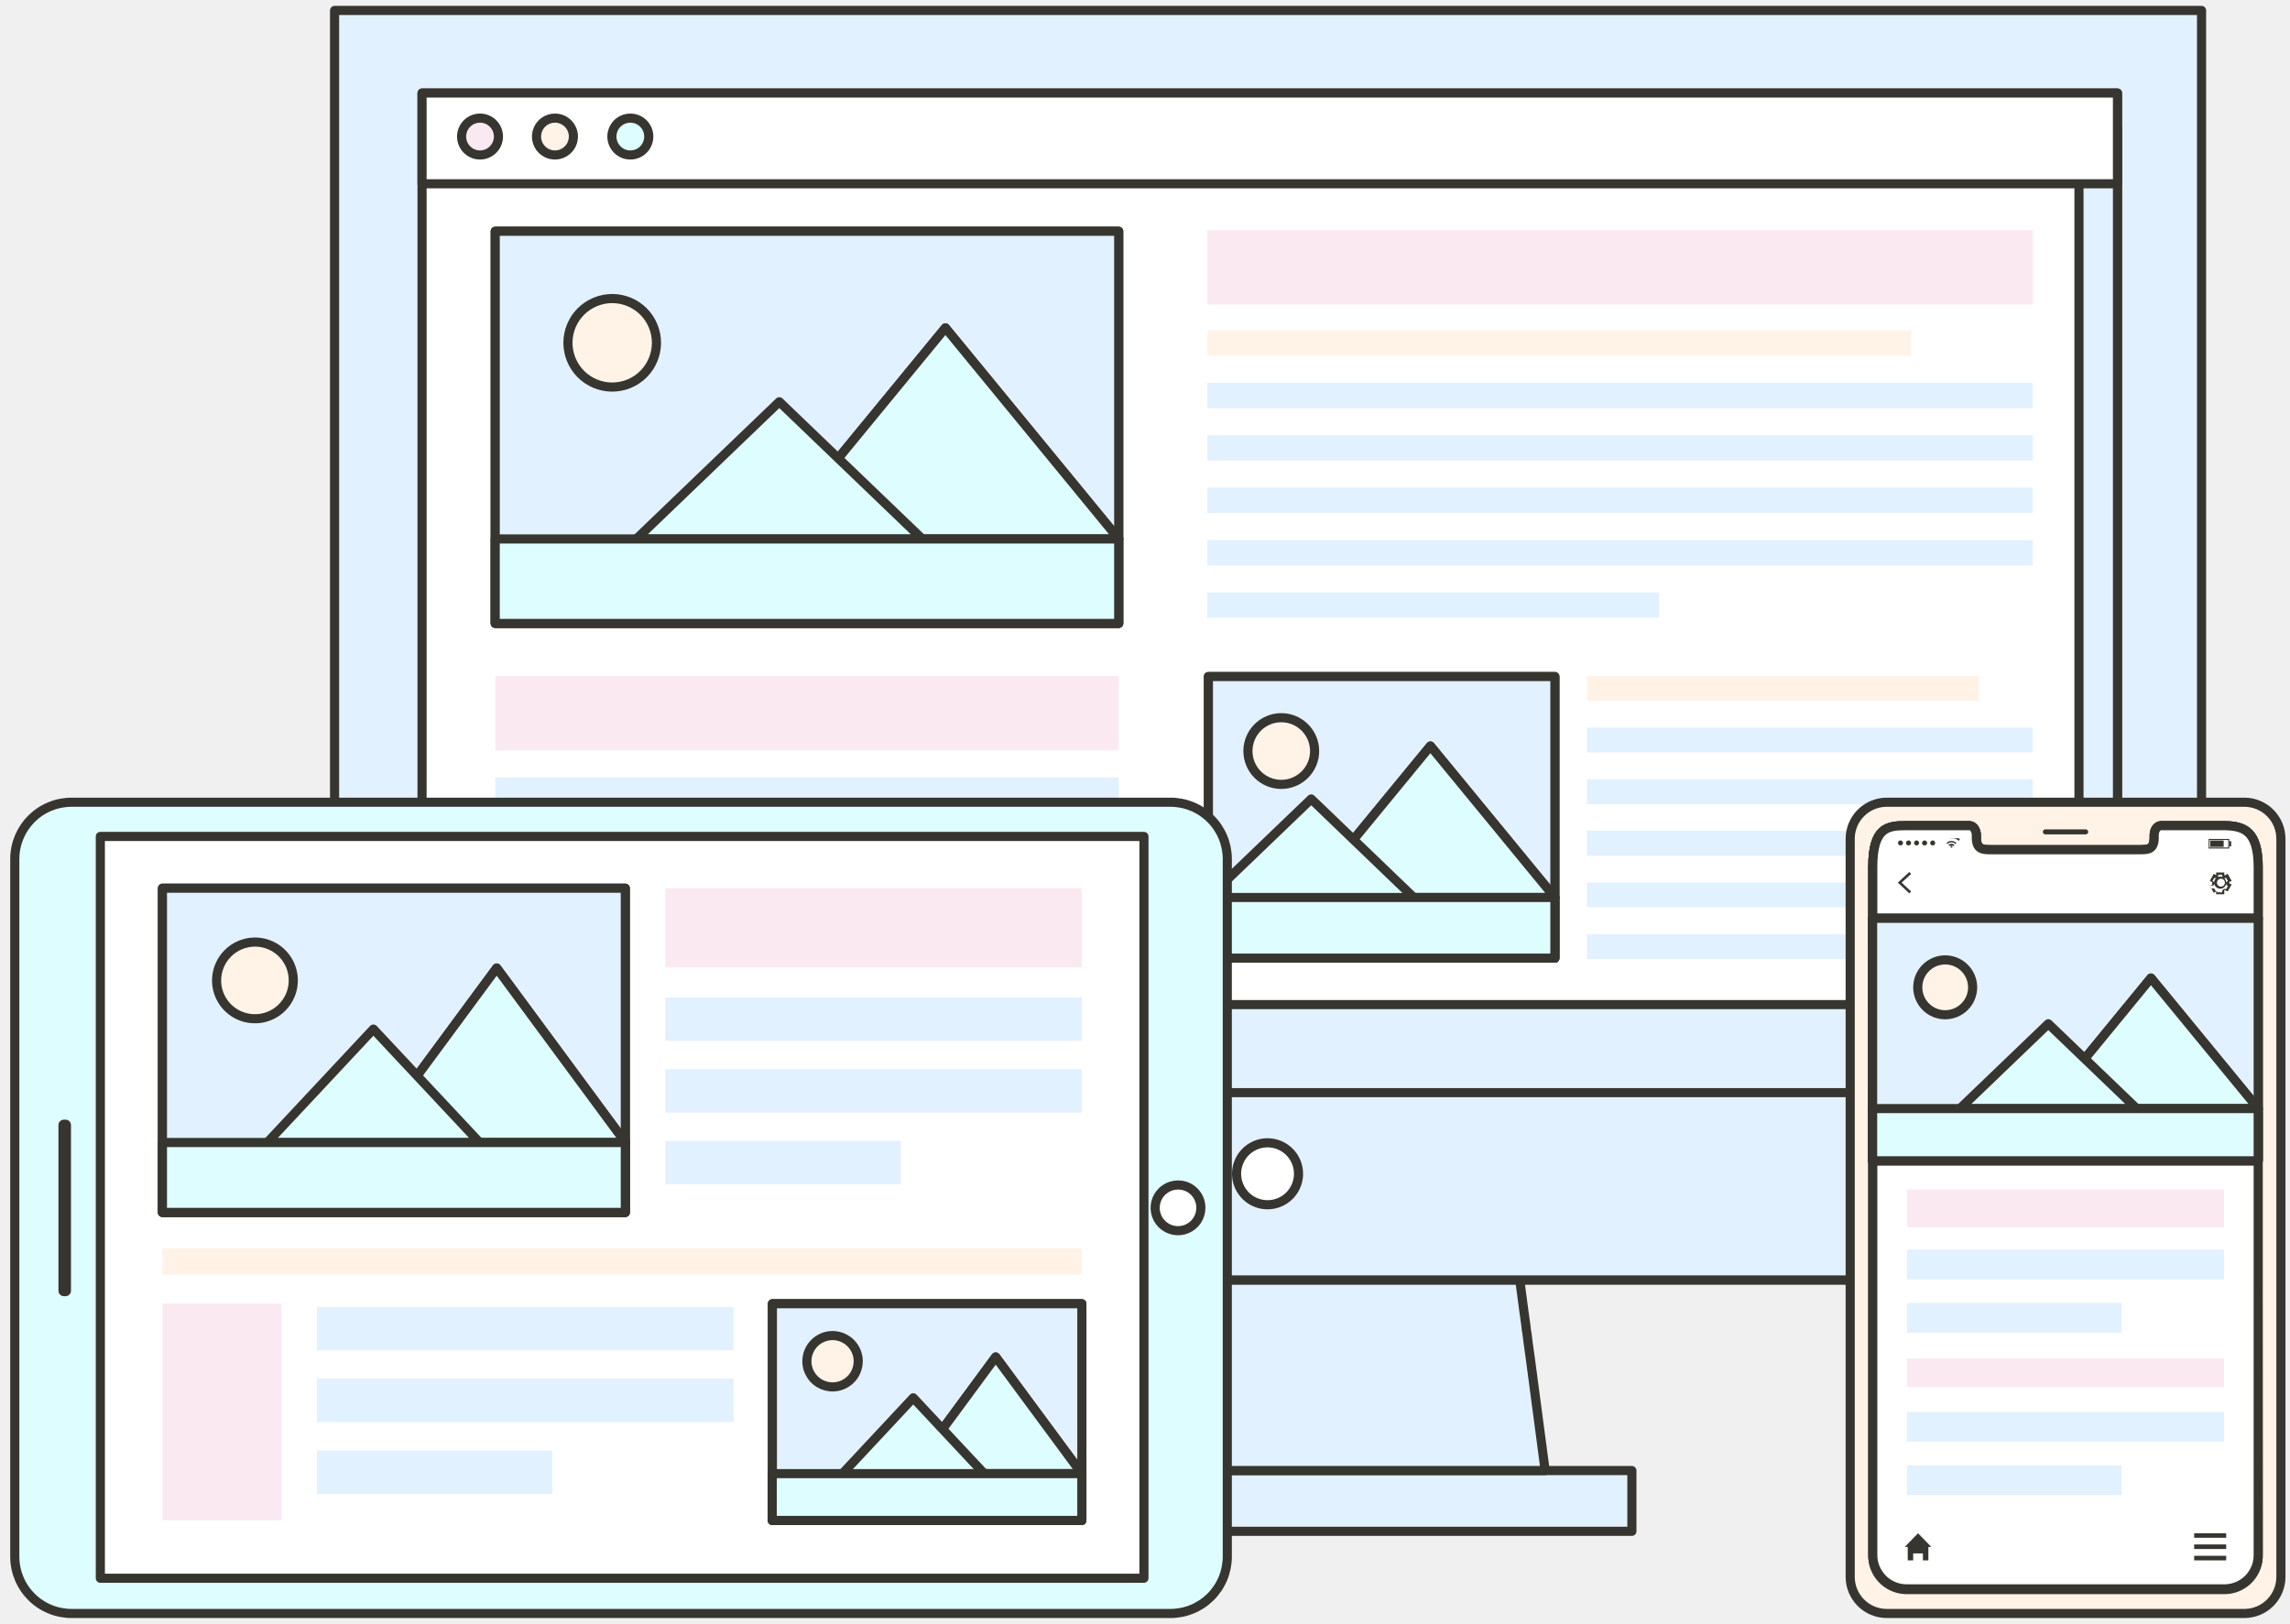
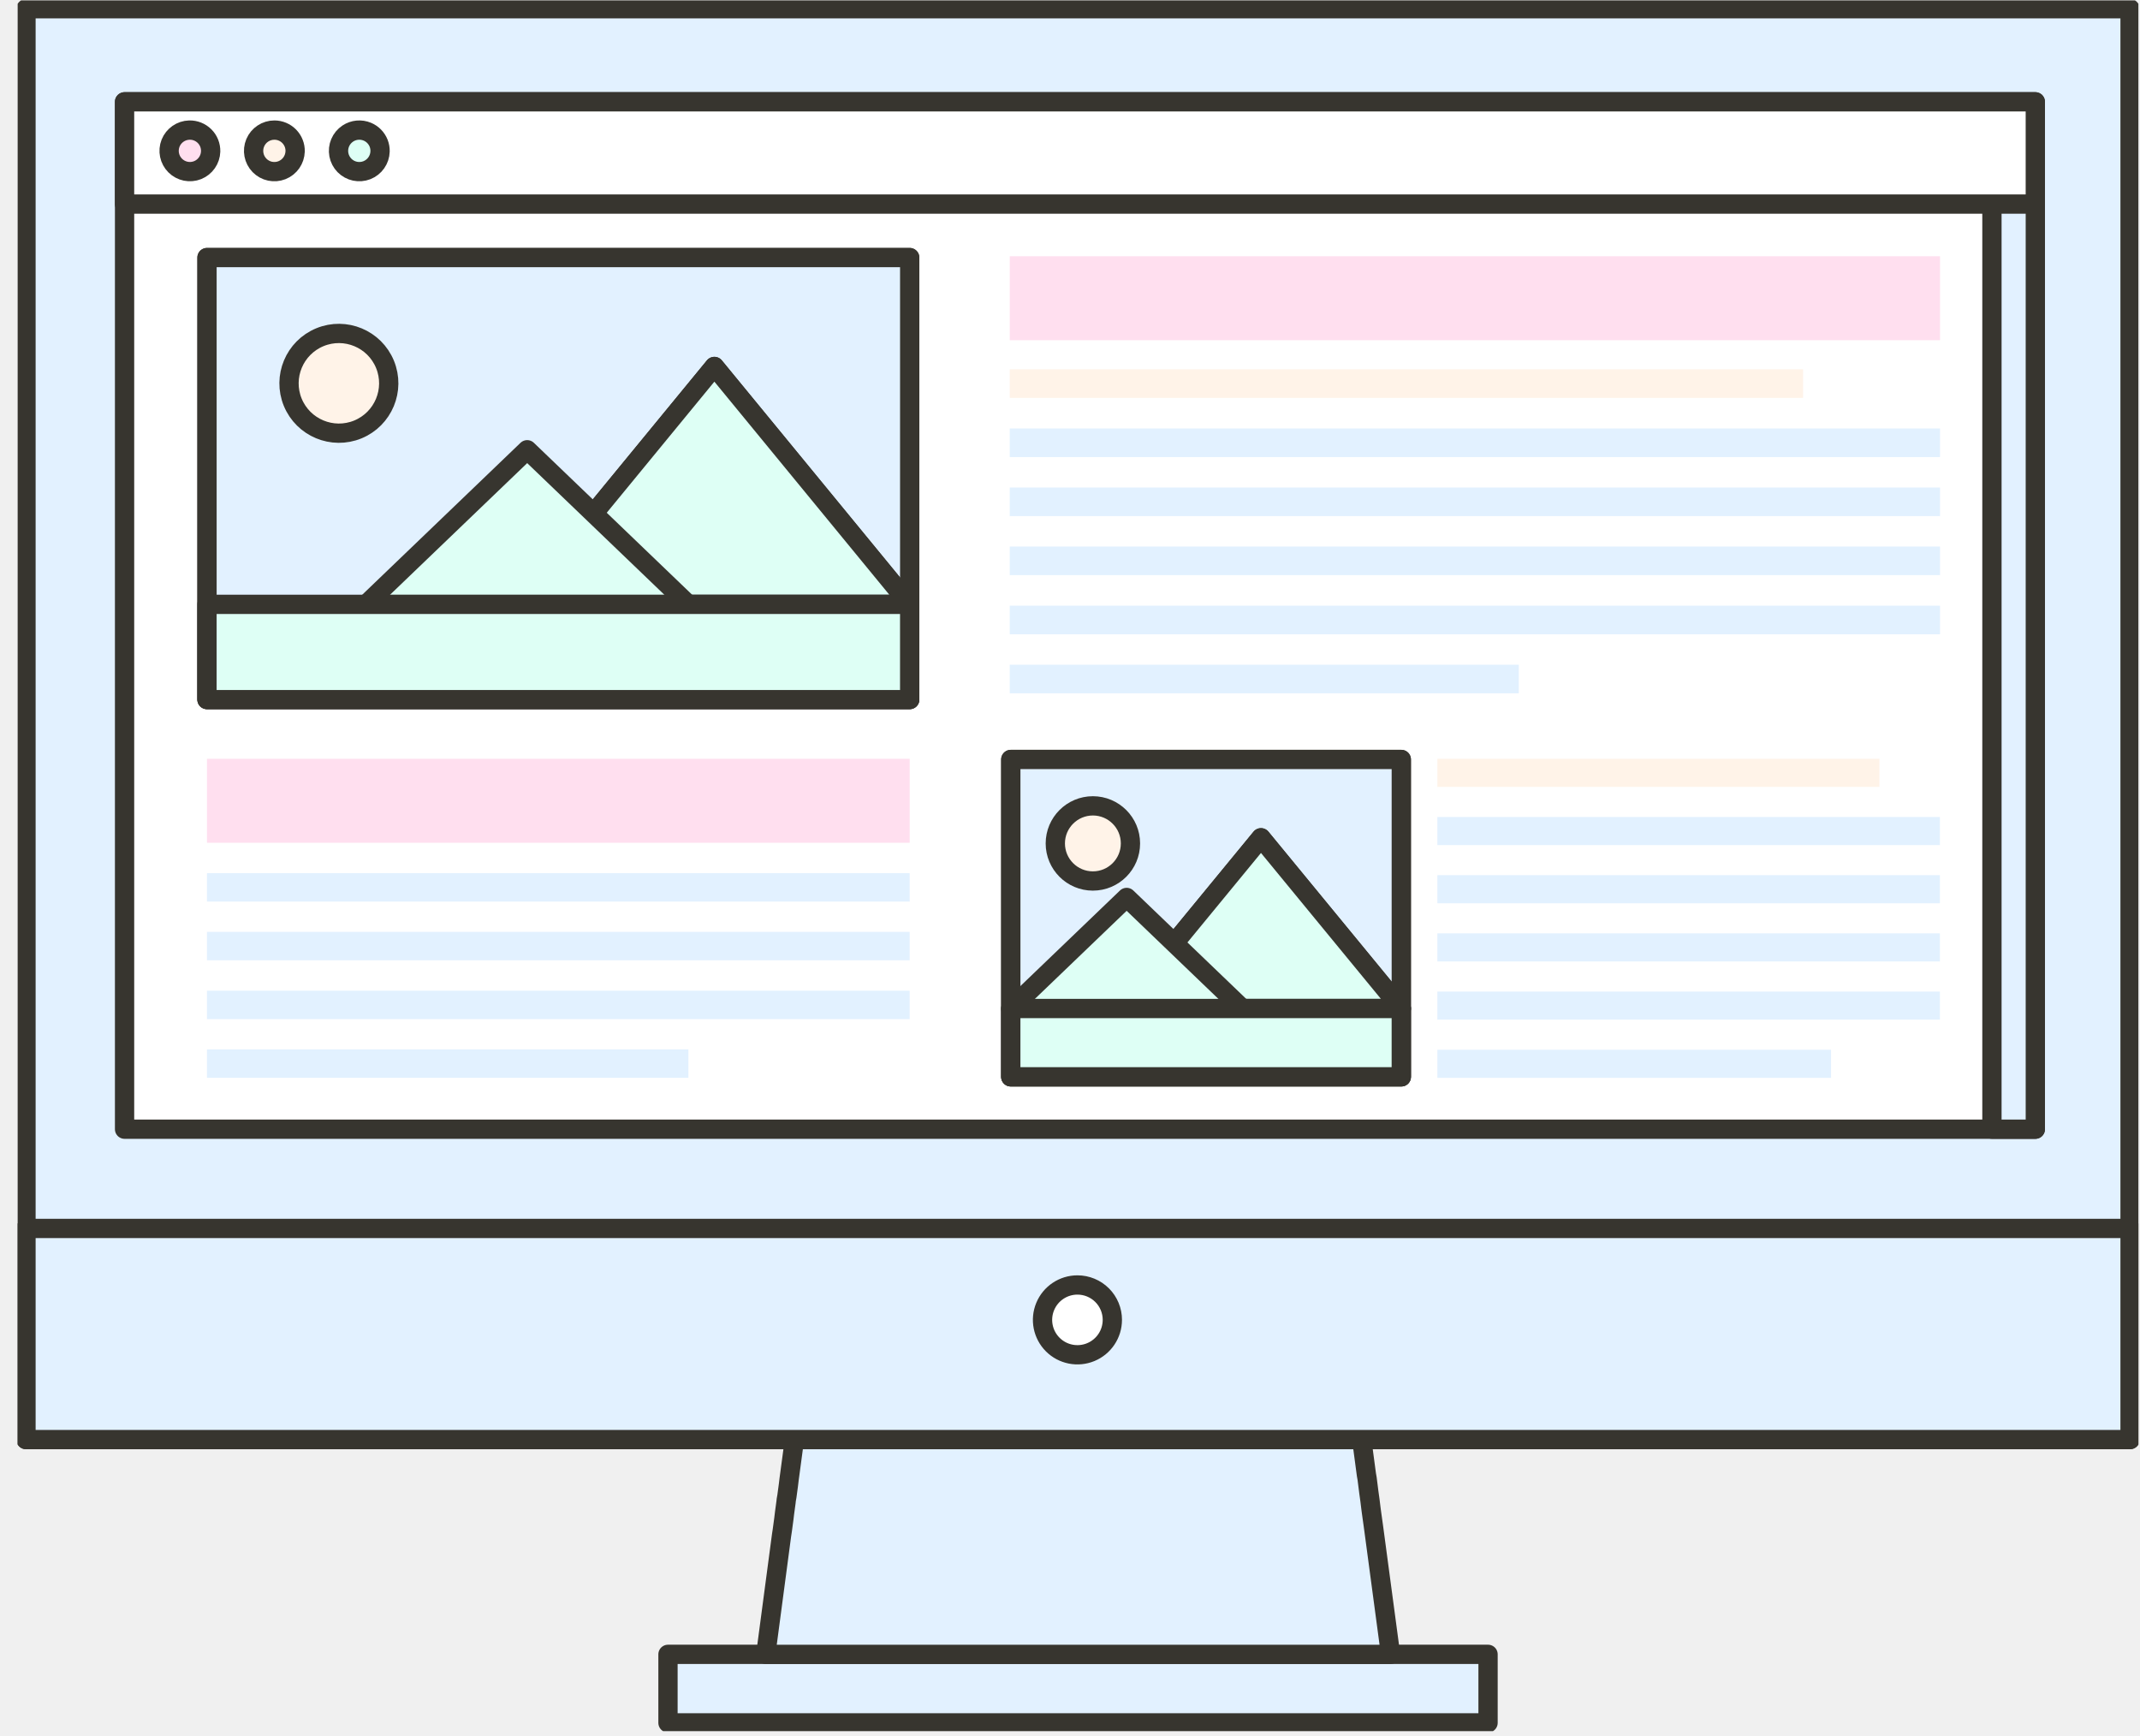
- <svg xmlns="http://www.w3.org/2000/svg" xmlns:xlink="http://www.w3.org/1999/xlink" width="251" height="178" fill="none">
-   <style>.B{stroke:#37352f}.C{stroke-linejoin:round}.D{fill:#fbe9f2}.E{fill:#e2f1ff}.F{fill:#fff3e8}.G{fill:#fff}.H{fill:#37352f}.I{fill:#defdff}</style>
+ <svg xmlns="http://www.w3.org/2000/svg" width="111" height="90" fill="none">
+   <style>.B{stroke:#37352f}.C{stroke-linejoin:round}.D{fill:#e2f1ff}.E{fill:#ffdfef}.F{fill:#fff3e8}.G{fill:#defff5}</style>
  <g clip-path="url(#A)">
-     <g class="B C E">
-       <path d="M178.866 161.188H99.111v6.662h79.755v-6.662z" />
-       <path d="M169.36 161.188h-60.757l1.552-11.576.08-.533.13-1.083.081-.55.145-1.083.016-.178.049-.372.145-1.083.081-.55 1.083-8.084h54.049l1.018 7.631.049.356.178 1.277.032.356.081.469.097.792.048.372.178 1.277.049.356 1.616 12.206z" />
-       <path d="M241.306 1.145H36.672V140.3h204.634V1.145z" />
-       <path d="M241.306 119.767H36.672V140.3h204.634v-20.533z" />
+     <g class="B C D">
+       <path d="M77.184 85.808H34.648v3.553h42.536v-3.553z" />
+       <path d="M72.123 85.809H39.719l.819-6.174.043-.285.078-.578.035-.293.078-.578.009-.095.035-.198.078-.578.035-.293.578-4.311h28.826l.543 4.07.034.19.086.681.026.19.035.25.052.422.026.198.095.681.026.19.871 6.51z" />
+       <path d="M110.485.452H1.348v74.216h109.137V.452z" />
+       <path d="M110.485 63.717H1.348v10.951h109.137V63.717z" />
    </g>
-     <path d="M142.328 128.659c0 .672-.2 1.328-.573 1.886a3.39 3.39 0 0 1-1.523 1.251c-.621.257-1.303.324-1.962.193a3.39 3.39 0 0 1-1.738-.929c-.475-.475-.799-1.08-.93-1.739s-.063-1.341.194-1.961.692-1.151 1.25-1.524 1.215-.572 1.886-.572a3.4 3.4 0 0 1 2.401.994c.637.637.995 1.501.995 2.401z" class="B C G" />
-     <path d="M231.864 10.199H46.114v99.916h185.75V10.199z" class="H" />
+     <path d="M57.696 68.459a1.81 1.81 0 0 1-1.118 1.673 1.81 1.81 0 0 1-1.973-.392 1.81 1.81 0 0 1-.392-1.973 1.81 1.81 0 0 1 1.673-1.118 1.81 1.81 0 0 1 1.811 1.811z" fill="#fff" class="B C" />
+     <path d="M105.449 5.281H6.383v53.288h99.066V5.281z" fill="#c8c8c8" />
    <g class="B C">
-       <path d="M232.09 10.199H46.26v99.916h185.83V10.199z" class="G" />
-       <path d="M54.279 68.322h68.34V25.348h-68.34v42.974z" class="D" />
-       <path d="M54.279 68.322h68.34V25.348h-68.34v42.974z" class="E" />
-       <path d="M84.609 59.074h38.01l-18.996-23.136-19.014 23.136z" class="D" />
-       <g class="I">
-         <path d="M84.609 59.074h38.01l-18.996-23.136-19.014 23.136z" />
-         <path d="M69.735 59.09h31.366L85.418 44.038 69.735 59.09z" />
-         <path d="M122.62 59.074H54.279v9.264h68.341v-9.264z" />
+       <path d="M105.57 5.281H6.461v53.288h99.109V5.281z" fill="#fff" />
+       <path d="M10.737 36.28h36.448V13.36H10.737V36.28z" class="E" />
+       <path d="M10.737 36.28h36.448V13.36H10.737V36.28z" class="D" />
+       <path d="M26.922 31.347h20.263L37.054 19.008 26.922 31.347z" class="E" />
+       <g class="G">
+         <path d="M26.922 31.347h20.263L37.054 19.008 26.922 31.347z" />
+         <path d="M18.981 31.356h16.728l-8.364-8.028-8.364 8.028z" />
+         <path d="M47.185 31.347H10.736v4.941h36.448v-4.941z" />
      </g>
-       <path d="M68.946 42.062a4.85 4.85 0 1 0-3.689-8.972 4.85 4.85 0 0 0 3.689 8.972z" class="F" />
-       <path d="M132.449 105.022h37.978V74.158h-37.978v30.864z" class="D" />
-       <path d="M132.449 105.022h37.978V74.158h-37.978v30.864z" class="E" />
-       <path d="M143.137 98.377h27.291l-13.646-16.604-13.645 16.604z" class="D" />
-       <g class="I">
-         <path d="M143.137 98.377h27.291l-13.646-16.604-13.645 16.604z" />
-         <path d="M132.449 98.393h22.522l-11.253-10.816-11.269 10.816z" />
-         <path d="M170.427 98.377h-37.978v6.645h37.978v-6.645z" />
+       <path d="M18.561 22.275a2.59 2.59 0 0 0 1.409-3.376c-.543-1.321-2.055-1.952-3.376-1.409a2.59 2.59 0 0 0-1.409 3.376 2.59 2.59 0 0 0 3.376 1.409z" class="F" />
+       <path d="M52.429 55.853h20.255V39.392H52.429v16.461z" class="E" />
+       <path d="M52.429 55.853h20.255V39.392H52.429v16.461z" class="D" />
+       <path d="M58.129 52.309h14.555l-7.278-8.855-7.278 8.856z" class="E" />
+       <g class="G">
+         <path d="M58.129 52.309h14.555l-7.278-8.855-7.278 8.856z" />
+         <path d="M52.428 52.318h12.02l-6.01-5.769-6.01 5.769z" />
+         <path d="M72.683 52.309H52.428v3.544h20.255v-3.544z" />
      </g>
      <g class="F">
-         <path d="M140.436 85.977c2.018 0 3.654-1.636 3.654-3.654s-1.636-3.654-3.654-3.654-3.654 1.636-3.654 3.654 1.636 3.654 3.654 3.654z" />
+         <path d="M56.687 45.696a1.95 1.95 0 0 0 1.949-1.949 1.95 1.95 0 0 0-1.949-1.949 1.95 1.95 0 0 0-1.949 1.949 1.95 1.95 0 0 0 1.949 1.949z" />
      </g>
    </g>
-     <path d="M209.488 36.213h-77.152v2.781h77.152v-2.781z" class="F" />
+     <path d="M93.523 19.155H52.375v1.483h41.148v-1.483z" class="F" />
+     <g class="D">
+       <path d="M100.628 22.225H52.375v1.483h48.253v-1.483zm0 3.061H52.375v1.483h48.253v-1.483zm0 3.061H52.375v1.483h48.253v-1.483zm0 3.069H52.375v1.483h48.253v-1.483zm-21.85 3.061H52.375v1.483h26.403v-1.483z" />
+     </g>
+     <path d="M97.483 39.358H74.555v1.457h22.928v-1.457z" class="F" />
+     <g class="D">
+       <path d="M100.621 42.376H74.555v1.457h26.066v-1.457zm0 3.018H74.555v1.457h26.066v-1.457zm0 3.018H74.555v1.457h26.066v-1.457zm0 3.018H74.555v1.457h26.066V51.43zm-5.648 3.018H74.555v1.457h20.419v-1.457z" />
+     </g>
    <g class="E">
-       <path d="M222.81 41.968h-90.474v2.781h90.474v-2.781zm0 5.74h-90.474v2.781h90.474v-2.781zm0 5.739h-90.474v2.781h90.474v-2.781zm0 5.756h-90.474v2.781h90.474v-2.781zm-40.969 5.739h-49.505v2.781h49.505v-2.781z" />
-     </g>
-     <path d="M216.925 74.094h-42.989v2.732h42.989v-2.732z" class="F" />
-     <g class="E">
-       <path d="M222.81 79.752h-48.874v2.732h48.874v-2.732zm0 5.659h-48.874v2.732h48.874v-2.732zm0 5.658h-48.874v2.732h48.874v-2.732zm0 5.659h-48.874v2.732h48.874v-2.732zm-10.59 5.659h-38.284v2.732h38.284v-2.732z" />
+       <path d="M100.628 13.291H52.375v4.354h48.253v-4.354zM47.185 39.358H10.736v4.355h36.448v-4.355z" />
    </g>
    <g class="D">
-       <path d="M222.81 25.219h-90.474v8.165h90.474v-8.165zM122.62 74.094H54.279v8.165h68.341v-8.165z" />
-     </g>
-     <g class="E">
-       <path d="M122.62 85.217H54.279v2.765h68.341v-2.765z" />
+       <path d="M47.185 45.29H10.736v1.474h36.448V45.29zm0 3.044H10.736v1.474h36.448v-1.474zm0 3.053H10.736v1.474h36.448v-1.474zM35.708 54.43H10.736v1.474h24.971V54.43z" />
      <g class="B C">
-         <path d="M122.62 90.924H54.279v2.765h68.341v-2.765zm0 5.723H54.279v2.765h68.341v-2.765zm-21.519 5.707H54.279v2.765h46.822v-2.765zm130.99-88.307h-4.22v96.068h4.22V14.047z" />
+         <path d="M105.571 7.333h-2.251v51.236h2.251V7.333z" />
      </g>
    </g>
-     <path d="M232.09 10.199H46.26v9.943h185.83v-9.943z" class="B C G" />
-     <path d="M54.634 15.017a2.02 2.02 0 0 1-1.27 1.827 2.02 2.02 0 0 1-2.18-.447 2.02 2.02 0 0 1-.447-2.18 2.02 2.02 0 0 1 1.827-1.27 2.02 2.02 0 0 1 1.478.591 2.02 2.02 0 0 1 .591 1.478z" class="B C D" />
-     <path d="M62.848 15.017a2.02 2.02 0 0 1-1.281 1.832 2.02 2.02 0 0 1-2.186-.469 2.02 2.02 0 0 1-.417-2.196 2.02 2.02 0 0 1 1.862-1.237 2.02 2.02 0 0 1 1.447.609 2.02 2.02 0 0 1 .435.672c.099.251.146.519.14.788z" class="B C F" />
-     <g class="I B C">
-       <path d="M71.11 15.017a2.02 2.02 0 0 1-3.467 1.363 2.02 2.02 0 0 1 1.445-3.433 2.02 2.02 0 0 1 2.022 2.069zm63.409 79.092v76.57a6.21 6.21 0 0 1-.494 2.382c-.32.754-.785 1.437-1.369 2.011s-1.276 1.026-2.036 1.332a6.23 6.23 0 0 1-2.39.451H7.91c-.819.008-1.631-.145-2.391-.451a6.22 6.22 0 0 1-3.404-3.343 6.23 6.23 0 0 1-.494-2.382v-76.57a6.21 6.21 0 0 1 .494-2.382c.32-.754.785-1.437 1.369-2.011s1.276-1.027 2.035-1.332a6.23 6.23 0 0 1 2.391-.45h120.32a6.21 6.21 0 0 1 2.39.45 6.22 6.22 0 0 1 2.036 1.332 6.23 6.23 0 0 1 1.369 2.011 6.21 6.21 0 0 1 .494 2.382z" />
-     </g>
-     <path d="M125.384 91.684H10.998v81.307h114.386V91.684z" class="B C G" />
-     <path d="M84.658 166.653h33.92v-23.75H84.658v23.75z" class="H" />
-     <path d="M88.587 149.645c0 .556.165 1.1.474 1.563a2.82 2.82 0 0 0 1.262 1.036c.514.213 1.08.268 1.625.16a2.82 2.82 0 0 0 2.21-2.21c.109-.546.053-1.112-.16-1.626a2.81 2.81 0 0 0-1.036-1.262c-.463-.309-1.006-.474-1.563-.474a2.81 2.81 0 0 0-2.813 2.813z" class="B C E" />
-     <use xlink:href="#B" class="H" />
-     <g class="B C E">
-       <path d="M92.321 161.544h15.57l-7.793-8.326-7.777 8.326z" />
-       <path d="M118.561 161.528H84.642v5.125h33.919v-5.125z" />
-     </g>
-     <path d="M118.577 97.359H72.92v8.682h45.657v-8.682z" class="D" />
-     <g class="E">
-       <path d="M118.577 109.339H72.92v4.753h45.657v-4.753zm0 7.857H72.92v4.754h45.657v-4.754zm-19.853 7.858H72.92v4.753h25.804v-4.753zM80.39 143.258H34.732v4.754H80.39v-4.754zm0 7.858H34.732v4.753H80.39v-4.753zm-19.854 7.874H34.732v4.753h25.804v-4.753z" />
-     </g>
-     <path d="M118.577 136.856H17.805v2.878h100.772v-2.878z" class="F" />
-     <g class="D">
-       <path d="M30.852 142.887H17.805v23.75h13.047v-23.75z" />
-       <g class="B C">
-         <path d="M84.658 166.653h33.92v-23.75H84.658v23.75z" />
-       </g>
-     </g>
-     <path d="M84.658 166.653h33.92v-23.75H84.658v23.75z" class="B C E" />
-     <path d="M88.441 149.208c0 .557.165 1.1.474 1.563a2.81 2.81 0 0 0 2.888 1.196c.546-.108 1.047-.376 1.44-.77a2.81 2.81 0 0 0 .61-3.065c-.213-.514-.573-.954-1.036-1.263s-1.006-.474-1.563-.474a2.81 2.81 0 0 0-1.989.824c-.528.528-.824 1.243-.824 1.989z" class="B C F" />
-     <use xlink:href="#B" class="B C D" />
-     <g class="I B C">
-       <use xlink:href="#B" />
-       <path d="M92.321 161.544h15.57l-7.793-8.326-7.777 8.326z" />
-       <path d="M118.577 161.528H84.642v5.125h33.935v-5.125z" />
-     </g>
-     <path d="M17.804 132.895h50.734V97.359H17.804v35.536z" class="B C D" />
-     <path d="M17.804 132.895h50.734V97.359H17.804v35.536z" class="B C E" />
-     <path d="M23.738 107.463c0 .832.247 1.644.708 2.336s1.118 1.23 1.887 1.548 1.613.401 2.429.239a4.2 4.2 0 0 0 2.152-1.15c.588-.588.988-1.337 1.151-2.153a4.2 4.2 0 0 0-.239-2.428c-.318-.768-.857-1.425-1.548-1.887a4.2 4.2 0 0 0-2.335-.708c-1.114.004-2.18.448-2.968 1.236a4.22 4.22 0 0 0-1.236 2.967z" class="B C F" />
-     <path d="M40.326 125.232h28.229l-14.114-19.127-14.114 19.127z" class="B C D" />
-     <g class="I B C">
-       <path d="M40.326 125.232h28.229l-14.114-19.127-14.114 19.127z" />
-       <path d="M29.284 125.248h23.298l-11.657-12.449-11.641 12.449z" />
-       <path d="M68.539 125.232H17.805v7.663h50.734v-7.663z" />
-     </g>
-     <path d="M7.182 122.726h-.178a.6.6 0 0 0-.598.598v18.156a.6.6 0 0 0 .598.598h.178a.6.6 0 0 0 .598-.598v-18.156a.6.6 0 0 0-.598-.598z" class="H" />
-     <g class="B C">
-       <path d="M131.624 132.394a2.51 2.51 0 0 1-.422 1.392c-.275.412-.667.733-1.125.923a2.51 2.51 0 0 1-1.448.143c-.486-.097-.932-.336-1.283-.686s-.589-.797-.686-1.283a2.51 2.51 0 0 1 .143-1.448c.19-.458.511-.85.923-1.125a2.51 2.51 0 0 1 1.392-.422c.33-.002.657.061.962.186s.582.31.815.543.418.51.543.815.188.632.186.962z" class="G" />
-       <path d="M246.026 87.933h-39.255a4.01 4.01 0 0 0-2.825 1.197 3.99 3.99 0 0 0-.859 1.308c-.198.488-.297 1.01-.293 1.537v80.838a4.01 4.01 0 0 0 .293 1.537 4 4 0 0 0 .859 1.308 4.01 4.01 0 0 0 1.293.879 4 4 0 0 0 1.532.318h39.255c.527-.004 1.047-.112 1.532-.318a4 4 0 0 0 1.294-.879 4.03 4.03 0 0 0 1.152-2.845V91.975c.004-.527-.096-1.049-.293-1.537a4.02 4.02 0 0 0-.859-1.308c-.369-.375-.809-.674-1.294-.88a4.01 4.01 0 0 0-1.532-.317zm1.488 82.455a3.7 3.7 0 0 1-.226 1.428c-.168.457-.425.876-.755 1.233s-.728.646-1.17.85a3.72 3.72 0 0 1-1.406.337h-35.116a3.72 3.72 0 0 1-2.582-1.186c-.67-.721-1.026-1.679-.991-2.662V95.047c0-4.333 1.616-4.543 3.573-4.543h7.033c.404 0 .743.469.743 1.035v.259c0 1.342.728 1.342 1.617 1.342h16.265c.921 0 1.617 0 1.617-1.342v-.259c0-.566.323-1.035.743-1.035h7.033c1.973 0 3.557.566 3.557 4.543l.065 75.341z" class="F" />
-     </g>
-     <path d="M228.614 91.457h-4.43c-.073 0-.143-.029-.194-.081s-.081-.121-.081-.194.029-.143.081-.194.121-.081.194-.081h4.43a.29.29 0 0 1 .275.275.29.29 0 0 1-.275.275z" class="H" />
-     <g class="B C G">
-       <path d="M247.515 95.047v75.261c.019.486-.057.971-.225 1.428a3.7 3.7 0 0 1-.756 1.233c-.33.358-.728.646-1.17.85a3.7 3.7 0 0 1-1.406.337h-35.116c-.984-.038-1.912-.464-2.582-1.186s-1.026-1.678-.991-2.662v-75.26c0-4.333 1.617-4.543 3.573-4.543h7.033c.404 0 .744.469.744 1.035v.259c0 1.342.727 1.342 1.616 1.342H234.5c.922 0 1.617 0 1.617-1.342v-.259c0-.566.323-1.035.744-1.035h7.032c2.038.049 3.622.566 3.622 4.543z" />
-       <path d="M247.515 95.047v5.611h-42.246v-5.611c0-4.333 1.616-4.543 3.573-4.543h7.033c.404 0 .743.469.743 1.035v.259c0 1.342.744 1.342 1.617 1.342H234.5c.921 0 1.616 0 1.616-1.342v-.259c0-.566.324-1.035.744-1.035h7.033c2.037.049 3.622.566 3.622 4.543z" />
-     </g>
-     <g class="H">
-       <path d="M209.278 97.924l-1.261-1.18 1.261-1.164.194.21-1.035.954 1.035.97-.194.21zm34.517.098h-.889v-.307l-.258.146-.437-.76.259-.145v-.259l-.259-.145.437-.776.258.162v-.307h.889v.307h.097l.275-.162.437.776-.275.145v.113l.275.146-.437.76-.275-.145h-.097v.453zm-.662-.21h.436v-.097c-.002-.05.011-.1.037-.143s.063-.078.109-.1a.24.24 0 0 1 .274 0l.227-.388h-.081c-.045-.021-.082-.056-.106-.099s-.031-.094-.023-.143a.21.21 0 0 1 .019-.145c.024-.044.063-.079.11-.097h.081l-.227-.388a.24.24 0 0 1-.274 0c-.046-.022-.083-.057-.109-.1s-.039-.093-.037-.143v-.097h-.436v.097a.3.3 0 0 1-.044.139c-.025.042-.06.078-.102.103a.24.24 0 0 1-.137.043c-.049 0-.097-.015-.138-.043l-.226.388h.081c.043.023.079.058.102.101a.24.24 0 0 1 .027.141.26.26 0 0 1-.129.243l-.388-.065.226.388a.24.24 0 0 1 .137-.043c.05 0 .097.015.138.043s.077.061.102.103a.31.31 0 0 1 .043.139l.308.162zm.21-.404a.66.66 0 0 1-.368-.112.67.67 0 0 1-.245-.297.66.66 0 0 1-.037-.383.65.65 0 0 1 .181-.339c.093-.092.211-.156.339-.181a.66.66 0 0 1 .793.65.64.64 0 0 1-.216.506c-.071.063-.155.11-.247.137s-.187.034-.281.019h.081zm0-1.083a.44.44 0 0 0-.353.428.44.44 0 0 0 .714.336.42.42 0 0 0 .117-.151.43.43 0 0 0 0-.372.43.43 0 0 0-.117-.151.44.44 0 0 0-.17-.086c-.063-.016-.128-.018-.191-.005zm-28.649-4.156a.91.91 0 0 0-.295-.203c-.111-.048-.231-.072-.351-.072s-.246.023-.36.07a.91.91 0 0 0-.303.205l.081-.081.194-.113c.086-.046.178-.079.274-.097h.34.243.161l.146.097-.13.194z" />
-       <path d="M213.45 92.508l-.097-.097c.11-.13.266-.211.436-.226.117-.016.236-.006.348.031a.78.78 0 0 1 .299.18l-.097.113a.65.65 0 0 0-.437-.178.66.66 0 0 0-.452.178zm.775.114l-.097.097c-.073-.022-.152-.022-.226 0a.35.35 0 0 0-.226 0l-.114-.097a.47.47 0 0 1 .663 0z" />
-       <path d="M213.999 92.816c0 .026-.01.05-.029.069s-.042.029-.068.029c-.014.003-.027.003-.041-.001s-.025-.011-.035-.02-.016-.022-.02-.035-.004-.027-.001-.041c0-.026.01-.05.028-.069s.043-.028.069-.028.05.01.068.028.029.043.029.069zm-5.966-.421c0-.073.029-.143.081-.194s.121-.081.194-.081.143.029.194.081.081.121.081.194-.029.143-.081.194-.121.081-.194.081-.143-.029-.194-.081-.081-.121-.081-.194zm.873 0a.29.29 0 0 1 .291-.275c.072.004.14.034.19.085a.29.29 0 0 1 .085.19c0 .073-.029.143-.08.194s-.122.081-.195.081c-.037.002-.075-.003-.11-.016a.3.3 0 0 1-.095-.058c-.028-.025-.049-.057-.063-.091s-.023-.072-.023-.109zm1.164.275c.152 0 .275-.123.275-.275s-.123-.275-.275-.275-.275.123-.275.275.123.275.275.275zm.598-.275a.29.29 0 0 1 .291-.275.29.29 0 0 1 .275.275c0 .073-.029.143-.081.194s-.121.081-.194.081c-.037.002-.075-.003-.11-.016a.29.29 0 0 1-.095-.058c-.027-.025-.049-.057-.064-.091a.29.29 0 0 1-.022-.109zm.89 0a.29.29 0 0 1 .084-.19c.051-.051.119-.081.19-.085s.143.029.195.081.08.121.08.194a.25.25 0 0 1-.016.108c-.013.035-.033.066-.059.092s-.057.046-.092.059-.071.018-.108.016c-.072 0-.142-.029-.194-.081s-.08-.121-.08-.194zm32.787.614h-2.263v-1.051h2.263v1.051zm-2.166-.113h2.053v-.824h-2.053v.824zm1.552-.759h-1.471v.695h1.471v-.695z" />
-       <path d="M244.556 92.201h-.21v.566h.21v-.566zm-32.869 77.362h-.324v1.471h-.598v-.759h-1.067v.759h-.598v-1.471h-.324l1.455-1.503 1.456 1.503zm32.318-1.503h-3.508v.501h3.508v-.501zm0 1.229h-3.508v.501h3.508v-.501zm0 1.244h-3.508v.501h3.508v-.501z" />
-     </g>
-     <g class="B C">
-       <path d="M205.252 127.236h42.262v-26.579h-42.262v26.579z" class="D" />
-       <path d="M205.252 127.236h42.262v-26.579h-42.262v26.579z" class="E" />
-       <path d="M224.022 121.513h23.492l-11.754-14.308-11.738 14.308z" class="D" />
-       <g class="I">
-         <path d="M224.022 121.513h23.492l-11.754-14.308-11.738 14.308z" />
-         <path d="M214.808 121.529h19.401l-9.701-9.312-9.7 9.312z" />
-         <path d="M247.514 121.513h-42.262v5.723h42.262v-5.723z" />
-       </g>
-       <path d="M213.206 111.23a3.01 3.01 0 0 0 3.008-3.007 3.01 3.01 0 0 0-3.008-3.007 3.01 3.01 0 0 0-3.007 3.007 3.01 3.01 0 0 0 3.007 3.007z" class="F" />
-     </g>
-     <path d="M243.764 130.373H209.02v4.155h34.744v-4.155z" class="D" />
-     <g class="E">
-       <path d="M243.764 136.969H209.02v3.266h34.744v-3.266zm-11.221 5.853H209.02v3.266h23.523v-3.266zm11.221 11.948H209.02v3.266h34.744v-3.266zm-11.221 5.853H209.02v3.265h23.523v-3.265z" />
-     </g>
-     <path d="M243.764 148.917H209.02v3.137h34.744v-3.137z" class="D" />
+     <path d="M105.57 5.281H6.461v5.303h99.109V5.281z" fill="#fff" class="B C" />
+     <path d="M10.927 7.85a1.08 1.08 0 0 1-.677.975 1.08 1.08 0 0 1-1.163-.239 1.08 1.08 0 0 1-.239-1.162 1.08 1.08 0 0 1 .975-.677 1.08 1.08 0 0 1 .788.315 1.08 1.08 0 0 1 .239.362c.054.136.08.281.077.427z" class="B C E" />
+     <path d="M15.308 7.851a1.08 1.08 0 0 1-.683.977 1.08 1.08 0 0 1-.62.051c-.207-.044-.397-.149-.545-.301a1.08 1.08 0 0 1-.222-1.171 1.08 1.08 0 0 1 .993-.66 1.08 1.08 0 0 1 .418.084c.133.056.252.137.353.24a1.08 1.08 0 0 1 .232.359c.053.134.078.277.075.42z" class="B C F" />
+     <path d="M19.714 7.851a1.08 1.08 0 0 1-.683.977 1.08 1.08 0 0 1-1.166-.25c-.148-.152-.248-.344-.288-.552a1.08 1.08 0 0 1 .463-1.099 1.08 1.08 0 0 1 1.015-.096 1.08 1.08 0 0 1 .585.599 1.08 1.08 0 0 1 .074.42z" class="B C G" />
  </g>
  <defs>
    <clipPath id="A">
-       <path transform="translate(.813 .337)" d="M0 0h250v177.327H0z" class="G" />
+       <path fill="#fff" transform="translate(.916 .021)" d="M0 0h110v89.771H0z" />
    </clipPath>
-     <path id="B" d="M99.71 161.528h18.868l-9.442-12.789-9.426 12.789z" />
  </defs>
</svg>
